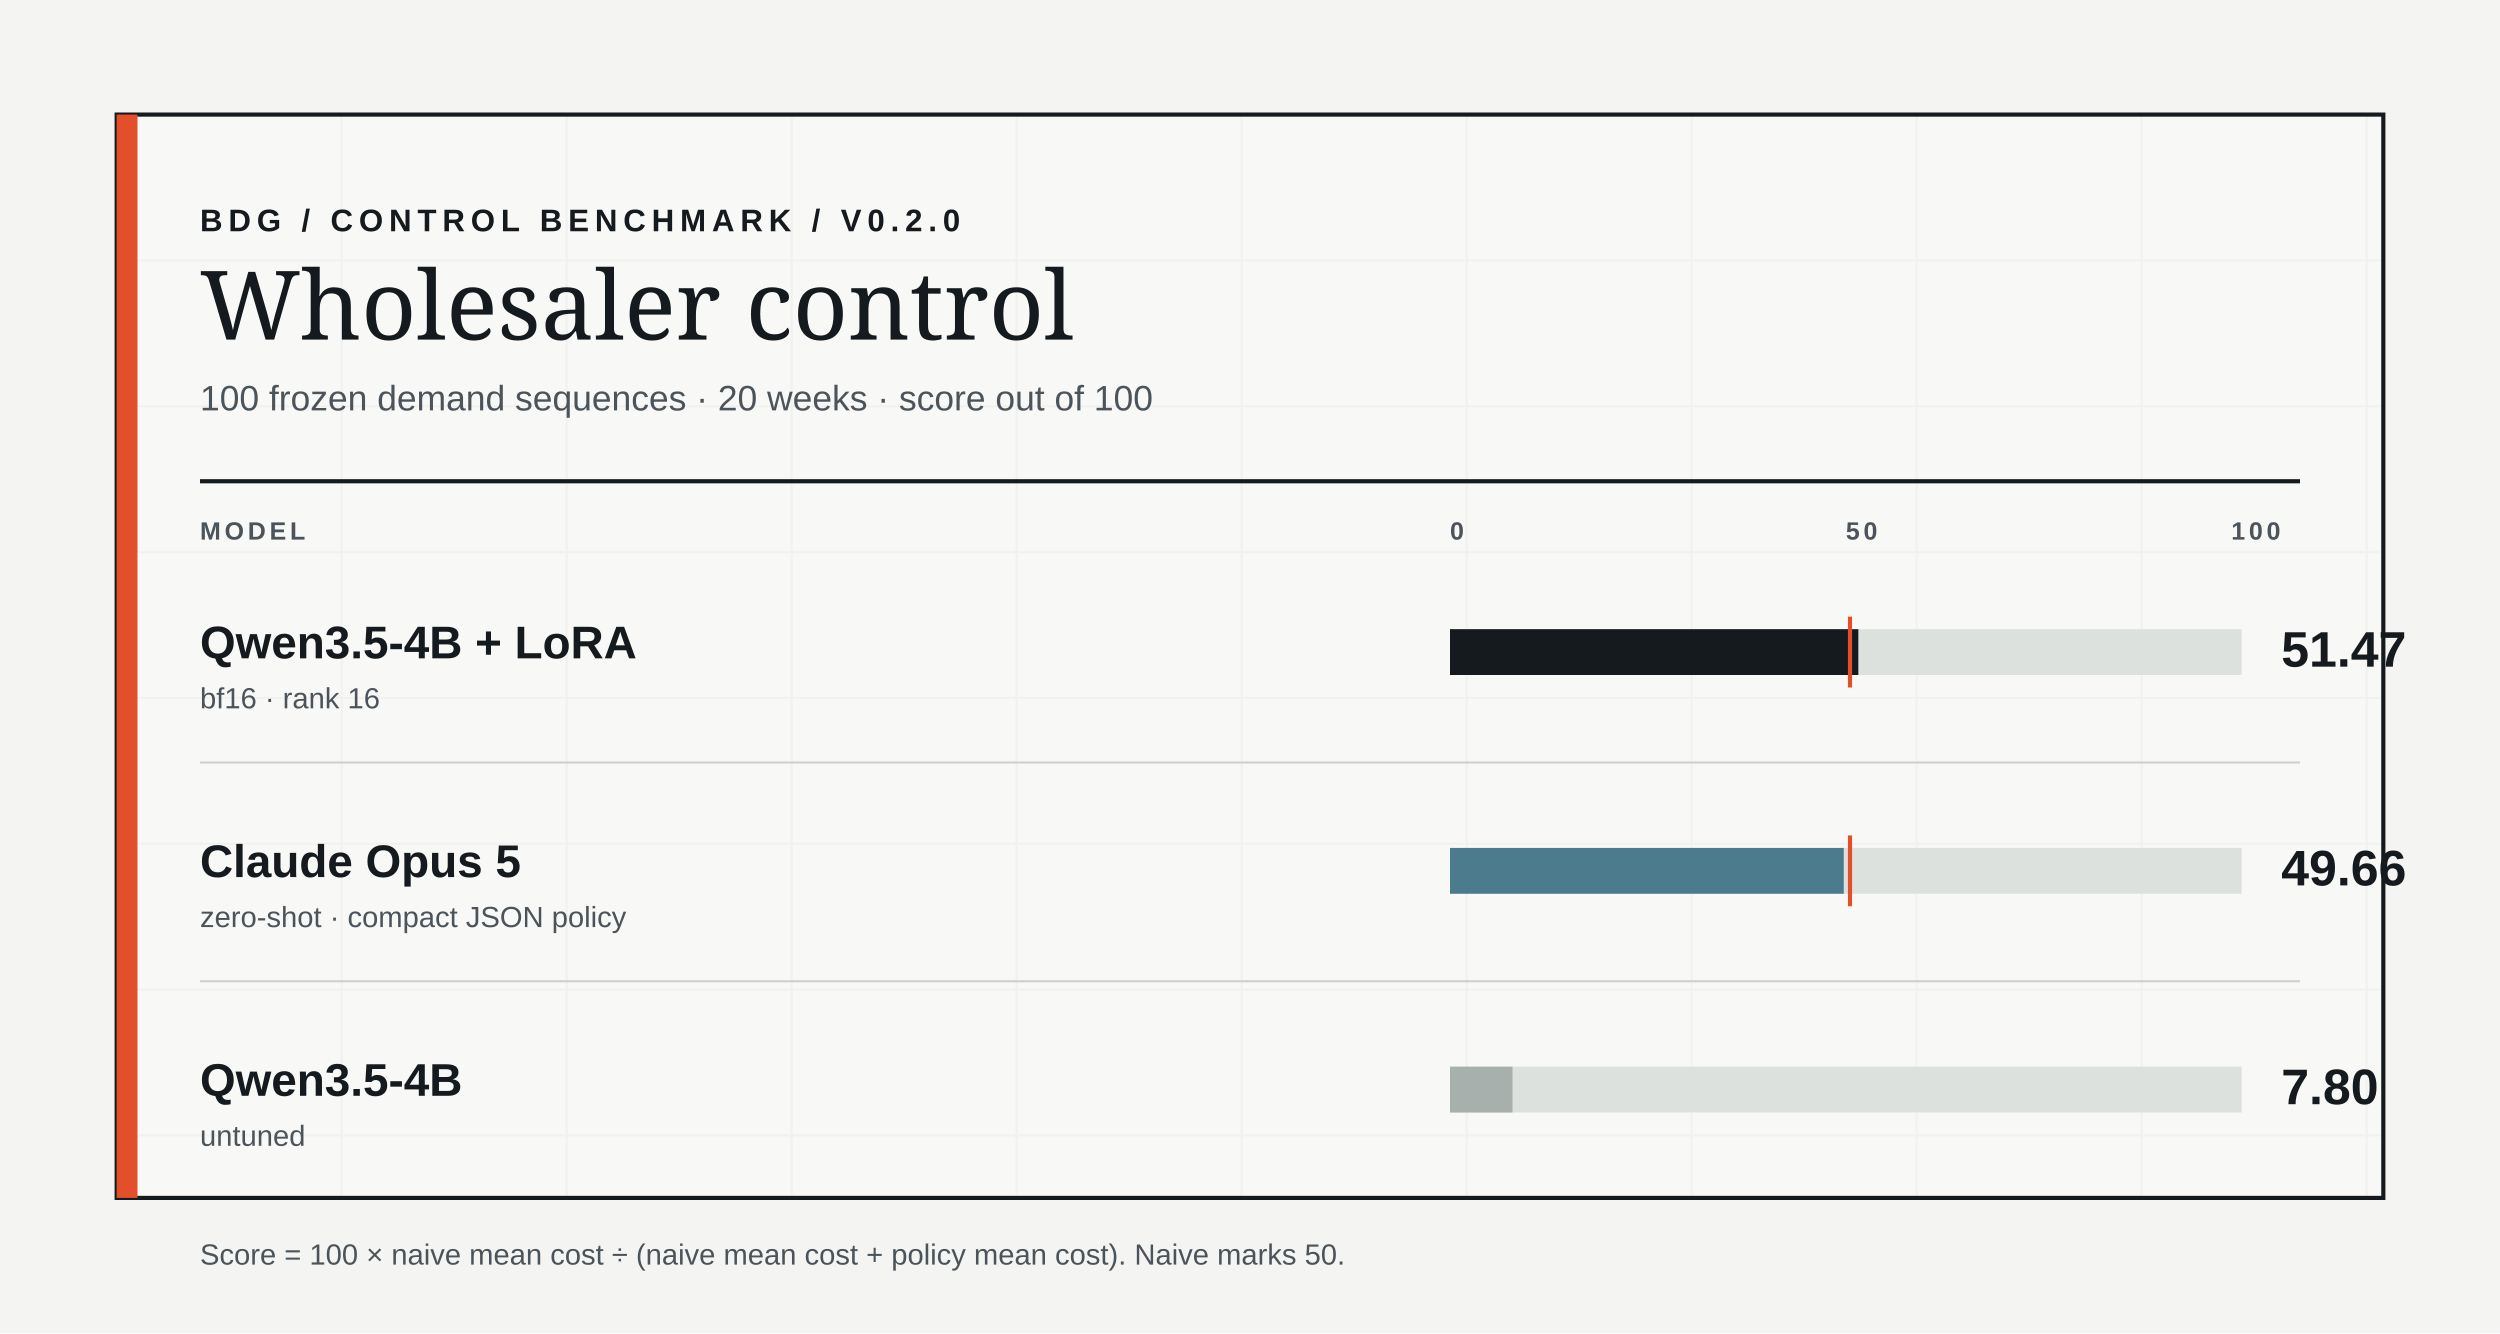
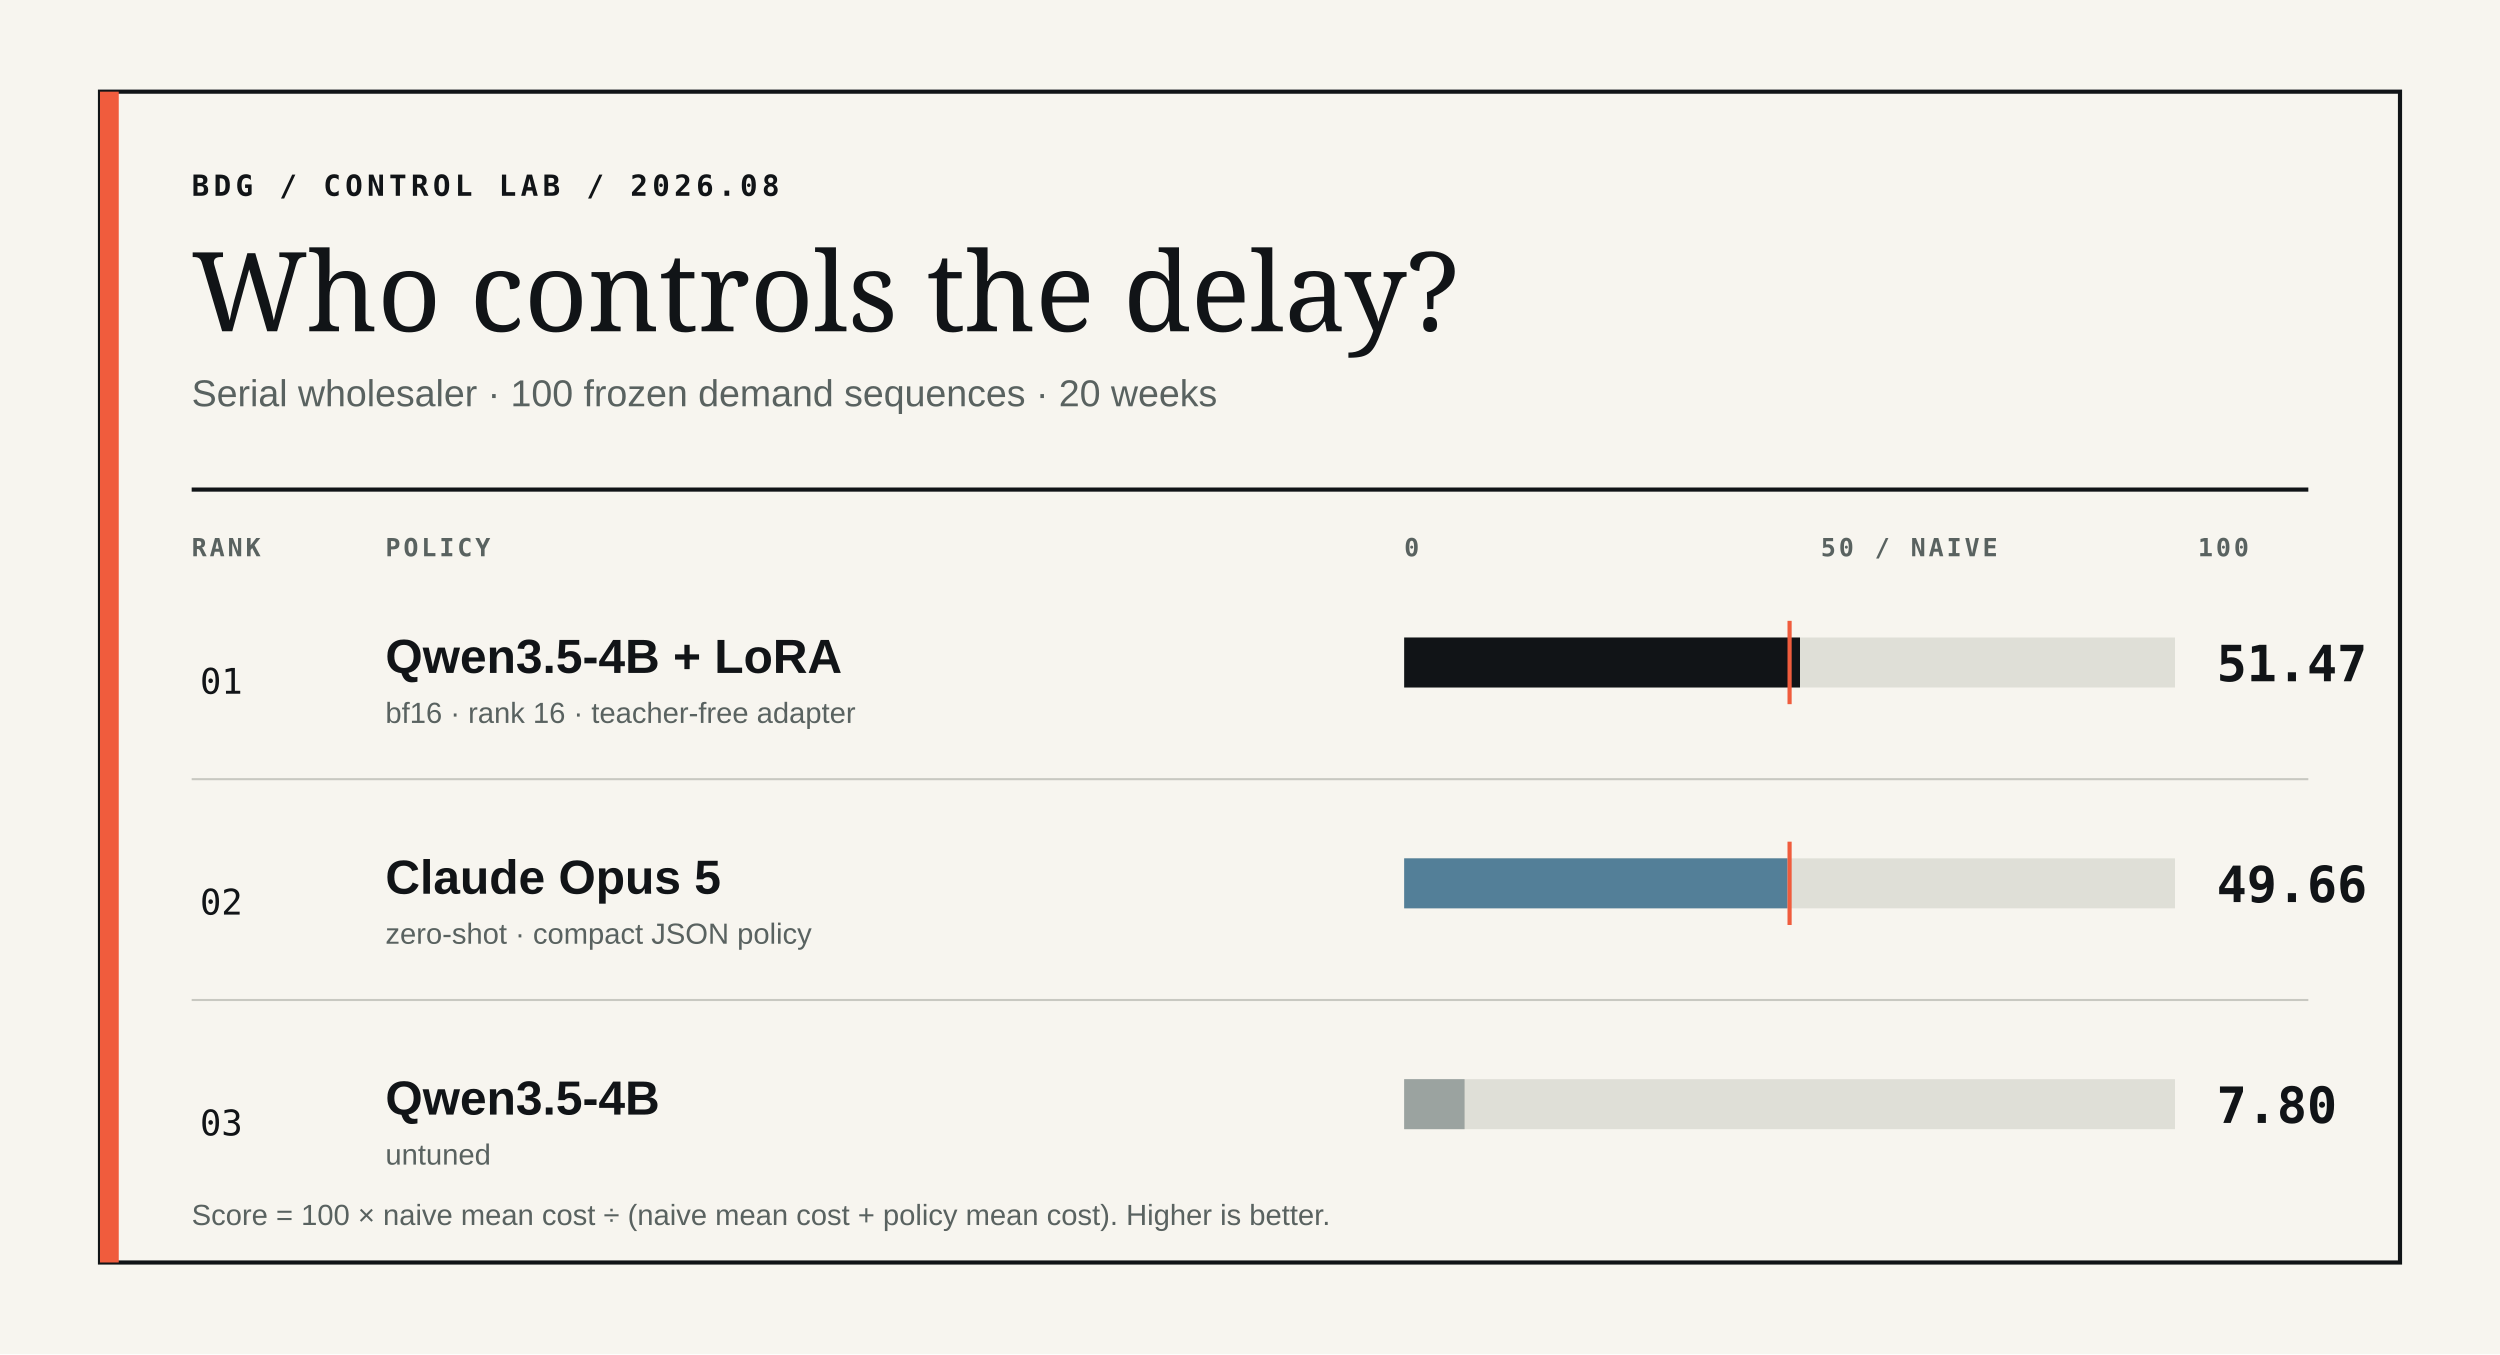
- <svg xmlns="http://www.w3.org/2000/svg" width="1200" height="640" viewBox="0 0 1200 640" role="img" aria-labelledby="title desc">
-   <rect width="1200" height="640" fill="#f4f5f2" />
-   <g stroke="#d8dcd6" stroke-width="1">
-     <path d="M56 55H1144M56 125H1144M56 195H1144M56 265H1144M56 335H1144M56 405H1144M56 475H1144M56 545H1144" />
-     <path d="M56 55V575M164 55V575M272 55V575M380 55V575M488 55V575M596 55V575M704 55V575M812 55V575M920 55V575M1028 55V575M1136 55V575" />
+ <svg xmlns="http://www.w3.org/2000/svg" width="1200" height="650" viewBox="0 0 1200 650" role="img" aria-labelledby="title desc">
+   <rect width="1200" height="650" fill="#f7f5ef" />
+   <rect x="48" y="44" width="1104" height="562" fill="none" stroke="#111417" stroke-width="2" />
+   <rect x="48" y="44" width="9" height="562" fill="#f05c3d" />
+   <g font-family="Arial, Helvetica, sans-serif" fill="#111417">
+     <text x="92" y="94" font-family="Menlo, Consolas, monospace" font-size="14" font-weight="700" letter-spacing="2.1">BDG / CONTROL LAB / 2026.08</text>
+     <text x="92" y="159" font-family="Georgia, serif" font-size="53">Who controls the delay?</text>
+     <text x="92" y="195" fill="#596260" font-size="18">Serial wholesaler · 100 frozen demand sequences · 20 weeks</text>
  </g>
-   <rect x="56" y="55" width="1088" height="520" fill="#f8f9f7" fill-opacity=".78" stroke="#151a1f" stroke-width="2" />
-   <rect x="56" y="55" width="10" height="520" fill="#e34f2a" />
-   <text x="96" y="111" fill="#151a1f" font-family="Arial, Helvetica, sans-serif" font-size="15" font-weight="700" letter-spacing="2.8">BDG / CONTROL BENCHMARK / V0.2.0</text>
-   <text x="96" y="163" fill="#151a1f" font-family="Georgia, serif" font-size="46">Wholesaler control</text>
-   <text x="96" y="197" fill="#4c545b" font-family="Arial, Helvetica, sans-serif" font-size="17">100 frozen demand sequences · 20 weeks · score out of 100</text>
-   <line x1="96" y1="231" x2="1104" y2="231" stroke="#151a1f" stroke-width="2" />
-   <g fill="#4c545b" font-family="Arial, Helvetica, sans-serif" font-size="12" font-weight="700" letter-spacing="1.8">
-     <text x="96" y="259">MODEL</text>
-     <text x="696" y="259">0</text>
-     <text x="886" y="259">50</text>
-     <text x="1071" y="259">100</text>
+   <line x1="92" y1="235" x2="1108" y2="235" stroke="#111417" stroke-width="2" />
+   <g font-family="Menlo, Consolas, monospace" font-size="12" font-weight="700" letter-spacing="1.4" fill="#596260">
+     <text x="92" y="267">RANK</text>
+     <text x="185" y="267">POLICY</text>
+     <text x="674" y="267">0</text>
+     <text x="874" y="267">50 / NAIVE</text>
+     <text x="1055" y="267">100</text>
  </g>
  <g font-family="Arial, Helvetica, sans-serif">
-     <text x="96" y="316" fill="#151a1f" font-size="22" font-weight="700">Qwen3.5-4B + LoRA</text>
-     <text x="96" y="340" fill="#4c545b" font-size="14">bf16 · rank 16</text>
-     <rect x="696" y="302" width="380" height="22" fill="#dce1dd" />
-     <rect x="696" y="302" width="196" height="22" fill="#151a1f" />
-     <rect x="887" y="296" width="2" height="34" fill="#e34f2a" />
-     <text x="1095" y="320" fill="#151a1f" font-size="24" font-weight="700">51.47</text>
-     <line x1="96" y1="366" x2="1104" y2="366" stroke="#cbd1cb" />
-     <text x="96" y="421" fill="#151a1f" font-size="22" font-weight="700">Claude Opus 5</text>
-     <text x="96" y="445" fill="#4c545b" font-size="14">zero-shot · compact JSON policy</text>
-     <rect x="696" y="407" width="380" height="22" fill="#dce1dd" />
-     <rect x="696" y="407" width="189" height="22" fill="#4b7b8d" />
-     <rect x="887" y="401" width="2" height="34" fill="#e34f2a" />
-     <text x="1095" y="425" fill="#151a1f" font-size="24" font-weight="700">49.66</text>
-     <line x1="96" y1="471" x2="1104" y2="471" stroke="#cbd1cb" />
-     <text x="96" y="526" fill="#151a1f" font-size="22" font-weight="700">Qwen3.5-4B</text>
-     <text x="96" y="550" fill="#4c545b" font-size="14">untuned</text>
-     <rect x="696" y="512" width="380" height="22" fill="#dce1dd" />
-     <rect x="696" y="512" width="30" height="22" fill="#a8b0ad" />
-     <text x="1095" y="530" fill="#151a1f" font-size="24" font-weight="700">7.80</text>
+     <text x="96" y="333" fill="#111417" font-family="Menlo, Consolas, monospace" font-size="17">01</text>
+     <text x="185" y="323" fill="#111417" font-size="23" font-weight="700">Qwen3.5-4B + LoRA</text>
+     <text x="185" y="347" fill="#596260" font-size="14">bf16 · rank 16 · teacher-free adapter</text>
+     <rect x="674" y="306" width="370" height="24" fill="#dfdfd7" />
+     <rect x="674" y="306" width="190" height="24" fill="#111417" />
+     <rect x="858" y="298" width="2" height="40" fill="#f05c3d" />
+     <text x="1064" y="327" fill="#111417" font-family="Menlo, Consolas, monospace" font-size="24" font-weight="700">51.47</text>
+     <line x1="92" y1="374" x2="1108" y2="374" stroke="#c8c8c1" />
+     <text x="96" y="439" fill="#111417" font-family="Menlo, Consolas, monospace" font-size="17">02</text>
+     <text x="185" y="429" fill="#111417" font-size="23" font-weight="700">Claude Opus 5</text>
+     <text x="185" y="453" fill="#596260" font-size="14">zero-shot · compact JSON policy</text>
+     <rect x="674" y="412" width="370" height="24" fill="#dfdfd7" />
+     <rect x="674" y="412" width="184" height="24" fill="#537f98" />
+     <rect x="858" y="404" width="2" height="40" fill="#f05c3d" />
+     <text x="1064" y="433" fill="#111417" font-family="Menlo, Consolas, monospace" font-size="24" font-weight="700">49.66</text>
+     <line x1="92" y1="480" x2="1108" y2="480" stroke="#c8c8c1" />
+     <text x="96" y="545" fill="#111417" font-family="Menlo, Consolas, monospace" font-size="17">03</text>
+     <text x="185" y="535" fill="#111417" font-size="23" font-weight="700">Qwen3.5-4B</text>
+     <text x="185" y="559" fill="#596260" font-size="14">untuned</text>
+     <rect x="674" y="518" width="370" height="24" fill="#dfdfd7" />
+     <rect x="674" y="518" width="29" height="24" fill="#9ba3a0" />
+     <text x="1064" y="539" fill="#111417" font-family="Menlo, Consolas, monospace" font-size="24" font-weight="700">7.80</text>
  </g>
-   <text x="96" y="607" fill="#4c545b" font-family="Arial, Helvetica, sans-serif" font-size="14">Score = 100 × naive mean cost ÷ (naive mean cost + policy mean cost). Naive marks 50.</text>
+   <text x="92" y="588" fill="#596260" font-family="Arial, Helvetica, sans-serif" font-size="14">Score = 100 × naive mean cost ÷ (naive mean cost + policy mean cost). Higher is better.</text>
</svg>
